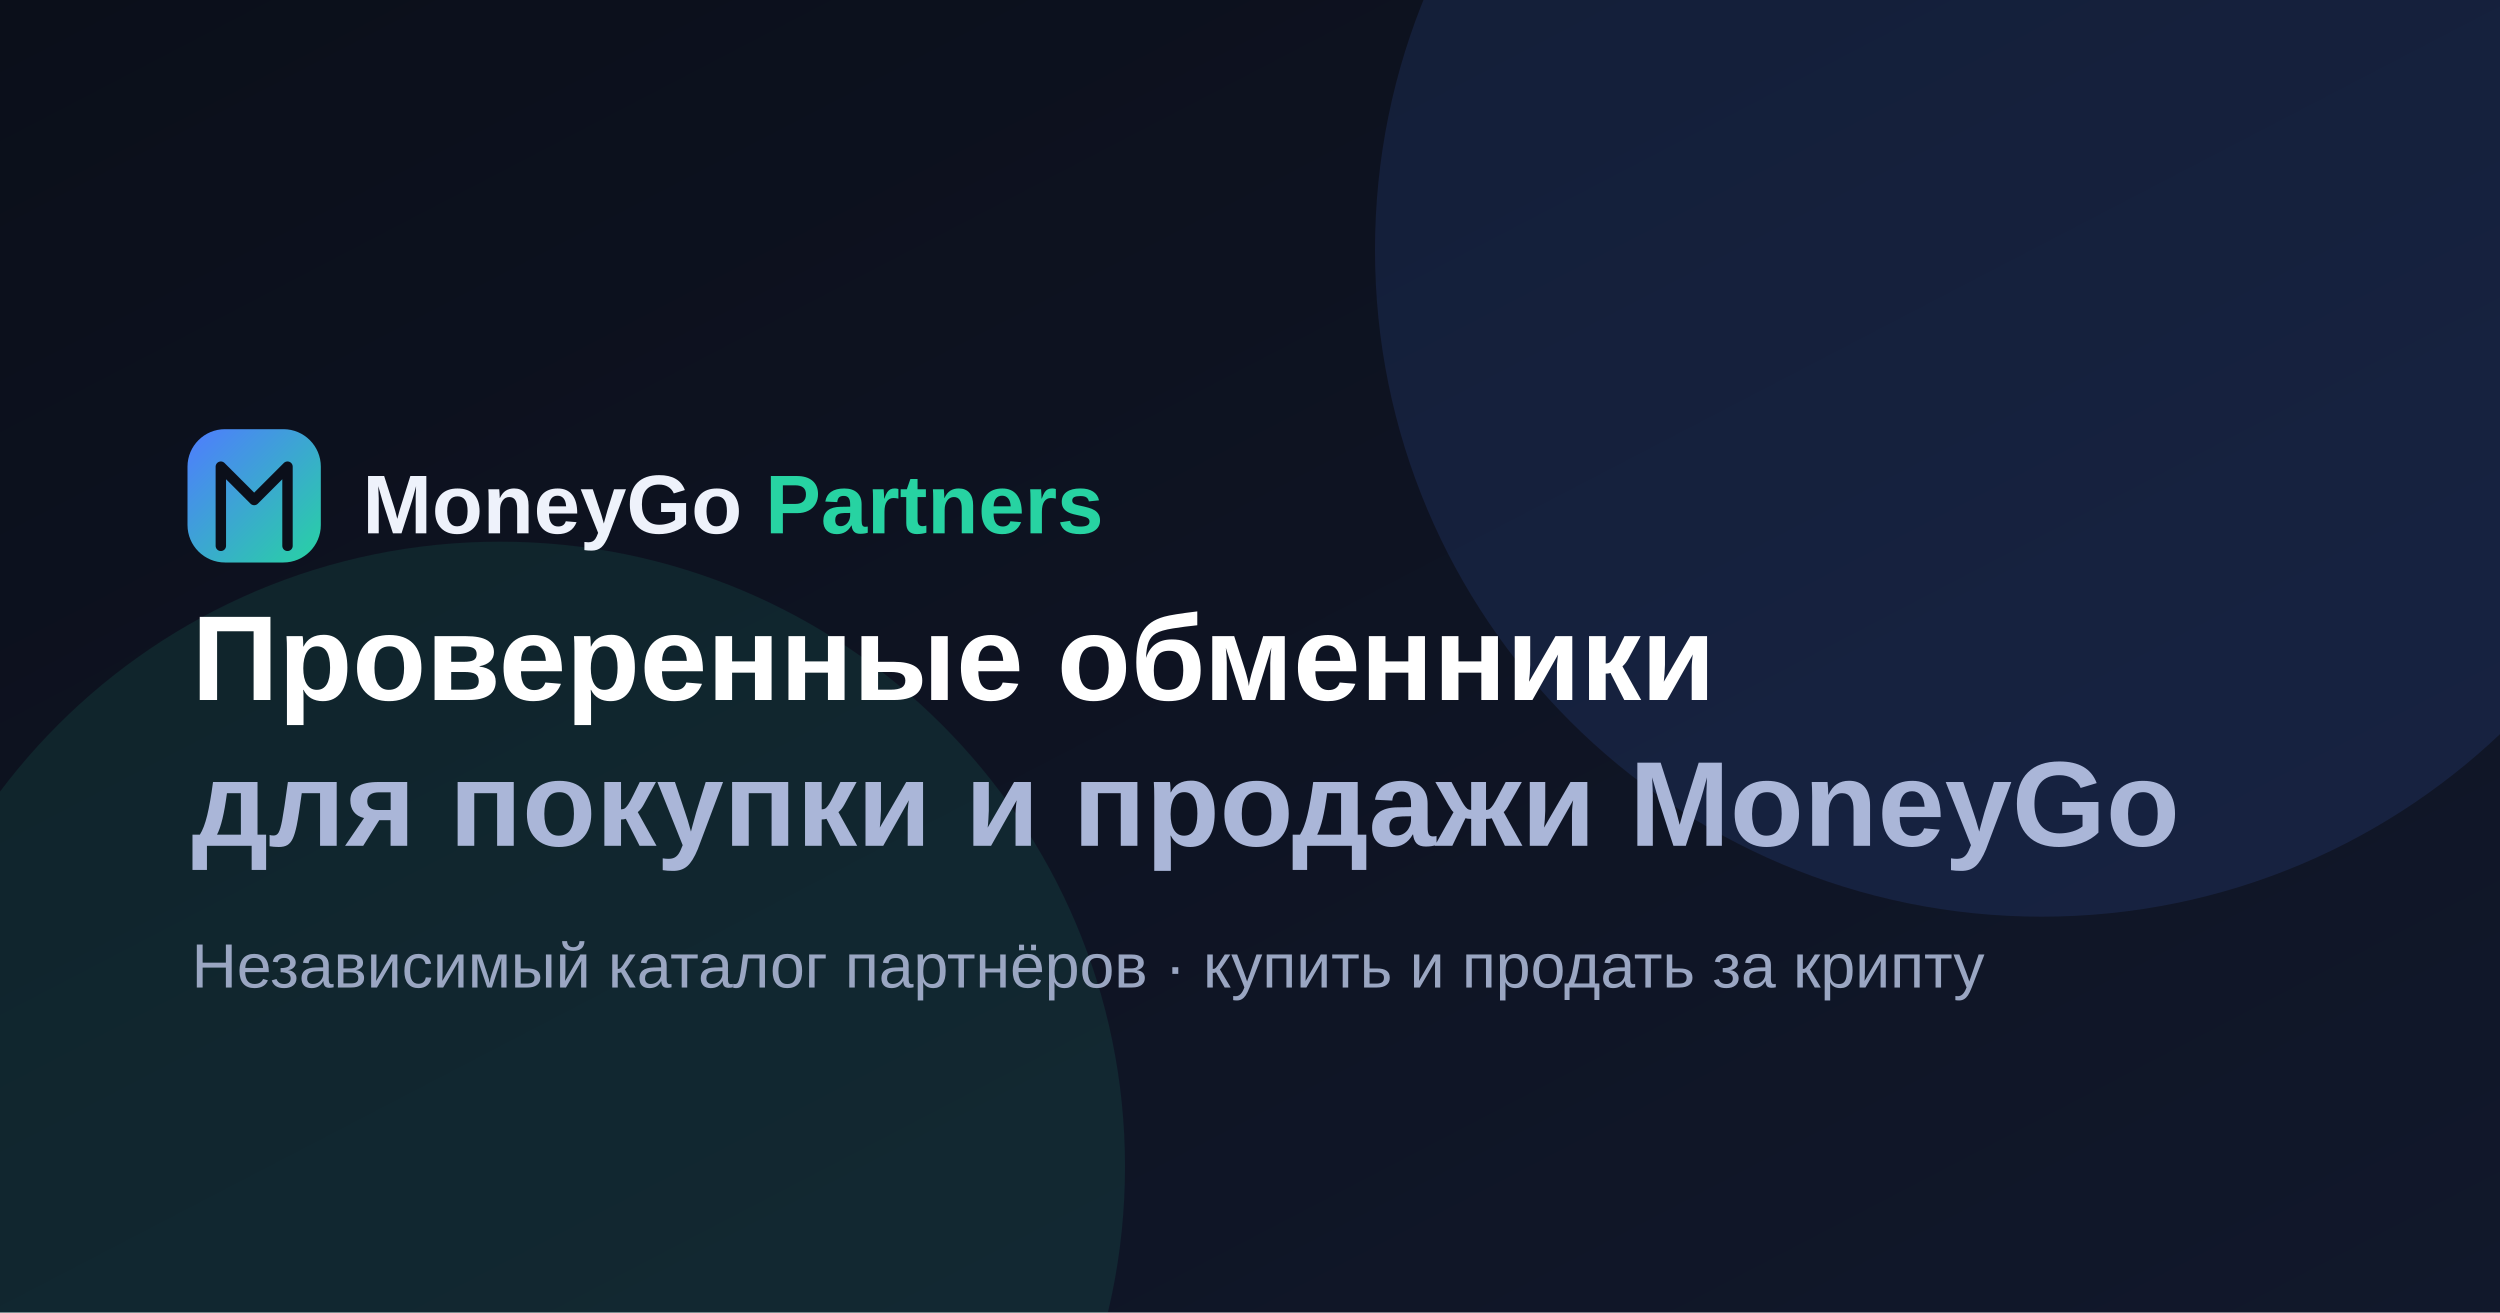
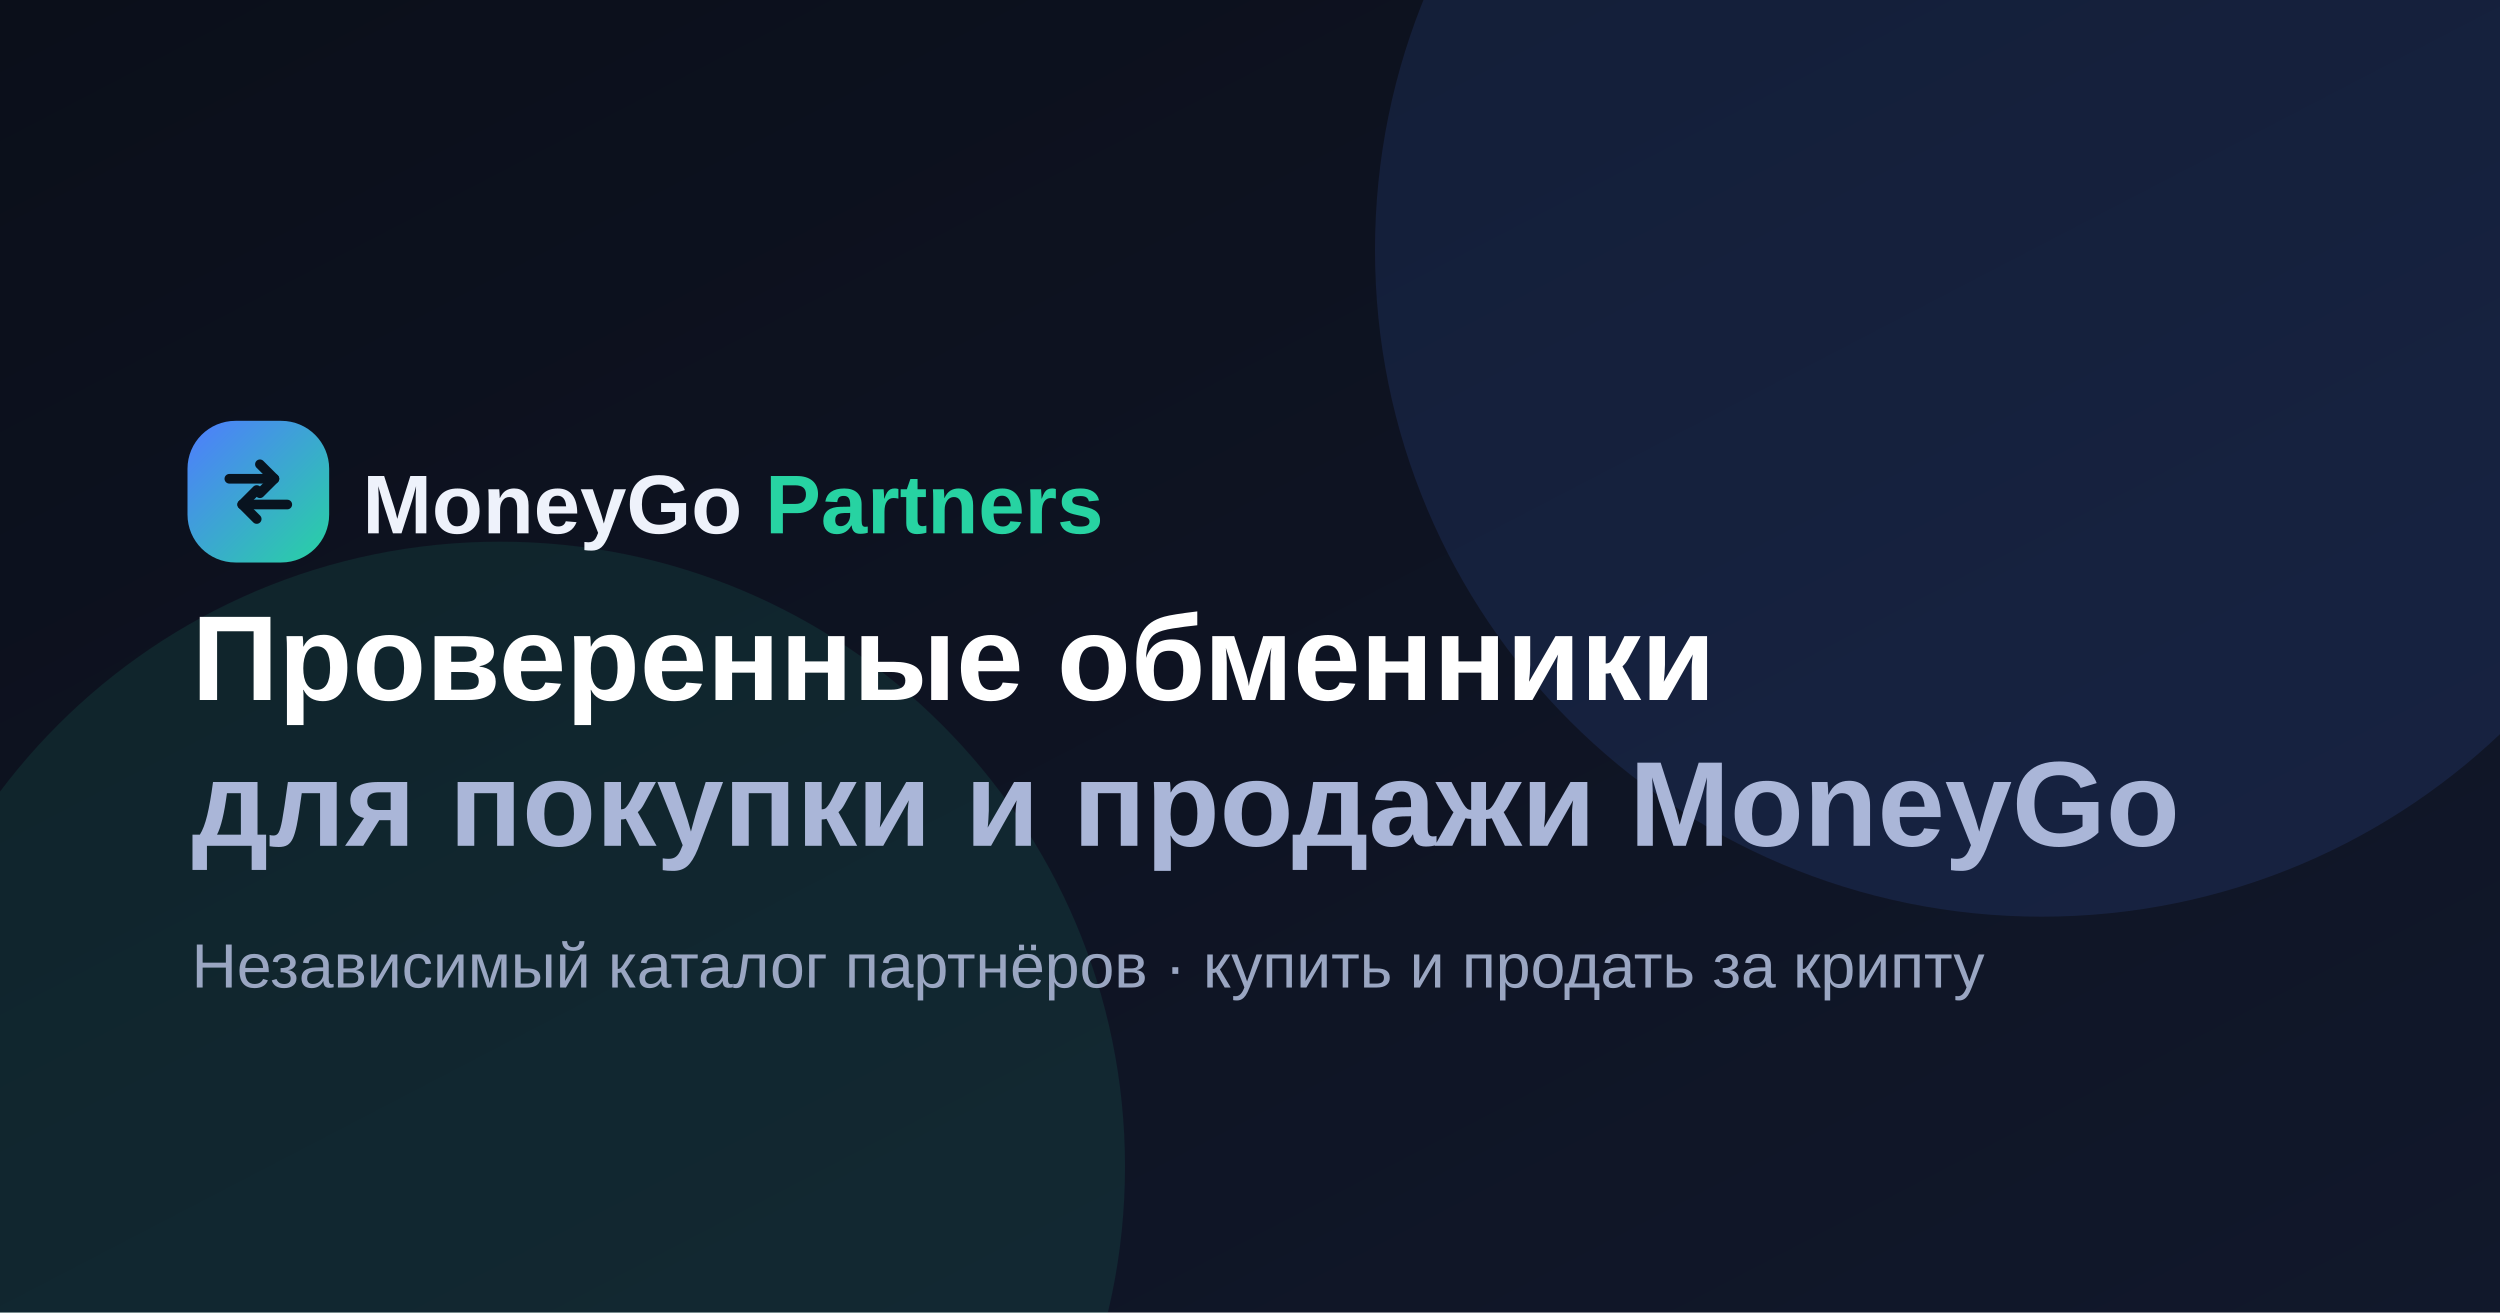
<svg xmlns="http://www.w3.org/2000/svg" viewBox="0 0 1200 630" width="1200" height="630">
  <defs>
    <linearGradient id="bg" x1="0" y1="0" x2="1" y2="1">
      <stop offset="0" stop-color="#0b0f1a" />
      <stop offset="1" stop-color="#11182b" />
    </linearGradient>
    <linearGradient id="acc" x1="0" y1="0" x2="1" y2="1">
      <stop offset="0" stop-color="#4f7cff" />
      <stop offset="1" stop-color="#27d3a2" />
    </linearGradient>
  </defs>
  <rect width="1200" height="630" fill="url(#bg)" />
  <circle cx="980" cy="120" r="320" fill="#4f7cff" opacity="0.12" />
  <circle cx="240" cy="560" r="300" fill="#27d3a2" opacity="0.10" />
  <g transform="translate(90 250)">
-     <rect x="0" y="-44" width="64" height="64" rx="18" fill="url(#acc)" />
-     <path d="M16 12V-26l16 16 16-16V12" fill="none" stroke="#0b0f1a" stroke-width="5" stroke-linecap="round" stroke-linejoin="round" />
+     <rect x="0" y="-48" width="68" height="68" rx="23" fill="url(#acc)" />
+     <g transform="translate(0 -48) scale(1.545)" fill="none" stroke="#08131f" stroke-width="3" stroke-linecap="round" stroke-linejoin="round">
+       <path d="M13 18h14" />
+       <path d="M22.5 13.5 27 18l-4.5 4.5" />
+       <path d="M31 26H17" />
+       <path d="M21.5 21.5 17 26l4.5 4.5" />
+     </g>
    <text x="84" y="6" font-family="Segoe UI, Arial, sans-serif" font-size="40" font-weight="700" fill="#eef2fb">
      MoneyGo <tspan fill="#27d3a2">Partners</tspan>
    </text>
    <text x="2" y="86" font-family="Segoe UI, Arial, sans-serif" font-size="58" font-weight="800" fill="#ffffff">
      Проверенные обменники
    </text>
    <text x="2" y="156" font-family="Segoe UI, Arial, sans-serif" font-size="58" font-weight="800" fill="#aab6d8">
      для покупки и продажи MoneyGo
    </text>
    <text x="2" y="224" font-family="Segoe UI, Arial, sans-serif" font-size="30" fill="#9aa6c2">
      Независимый каталог партнёров · купить и продать за крипту
    </text>
  </g>
</svg>
